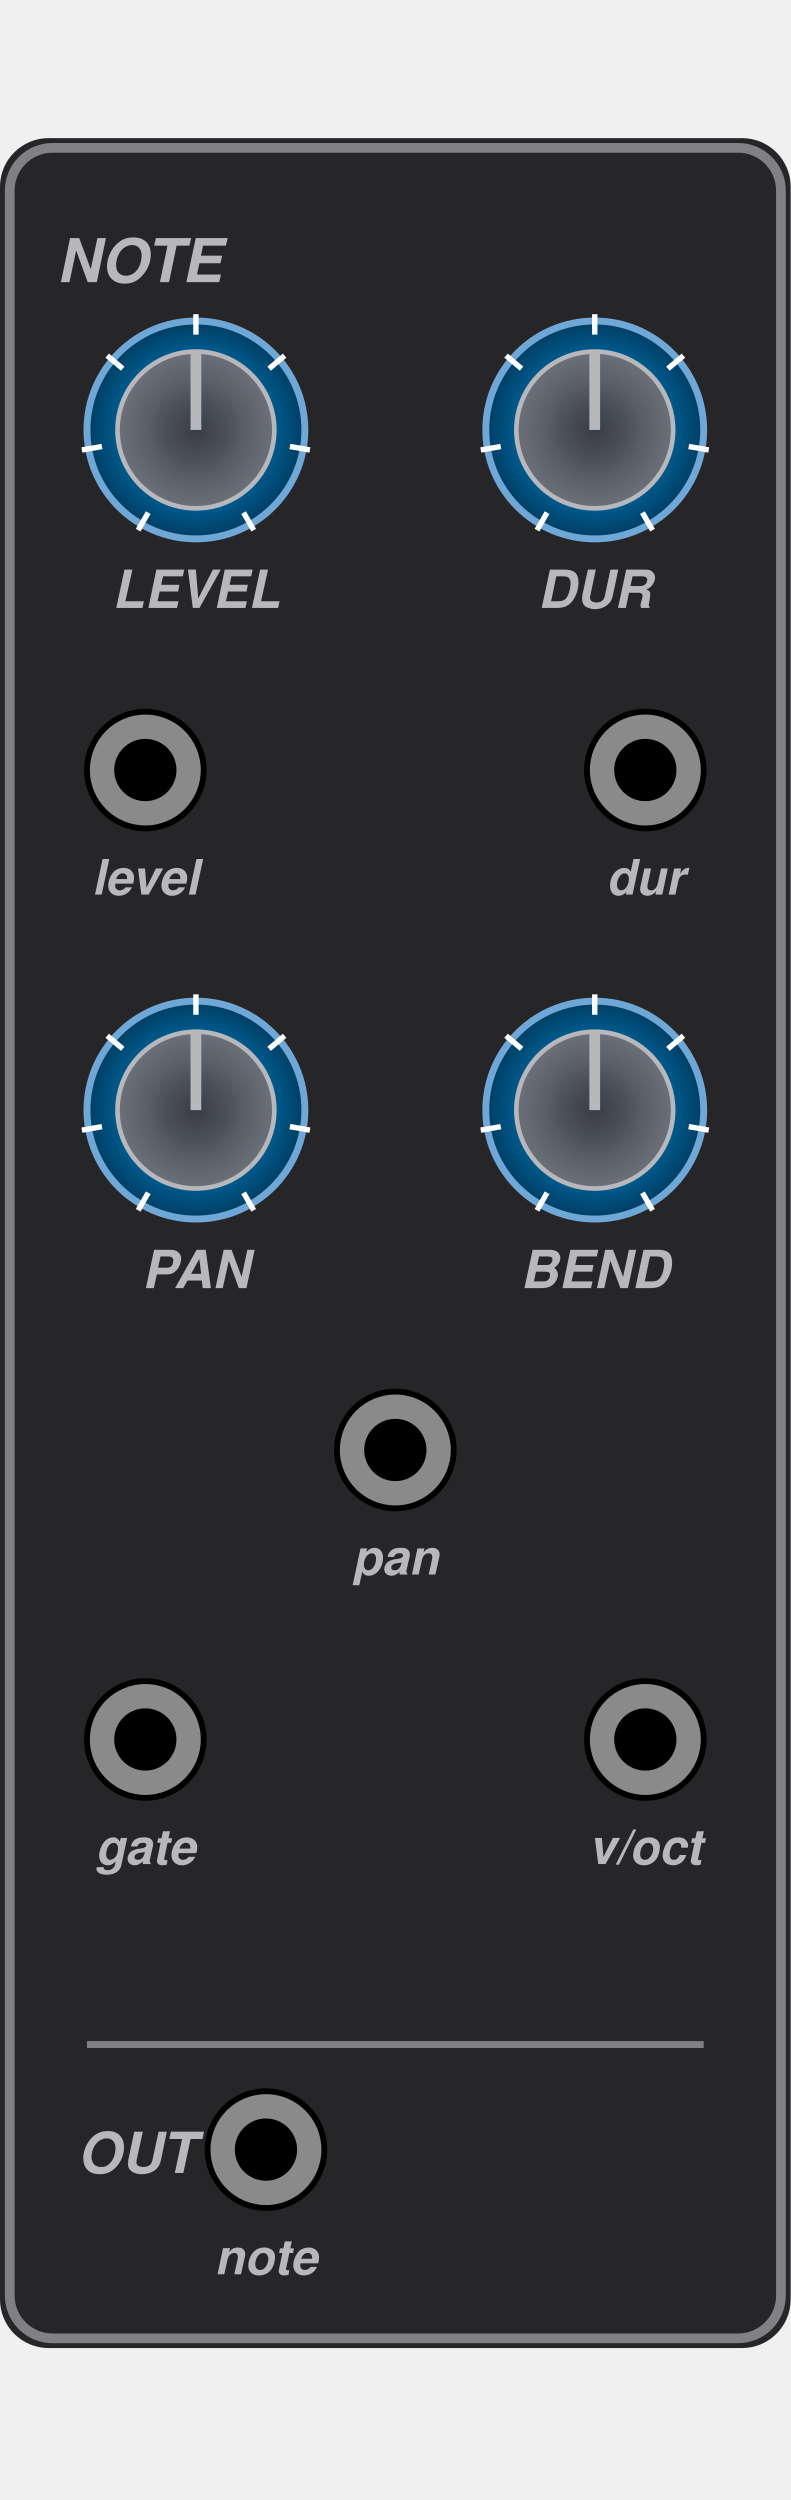
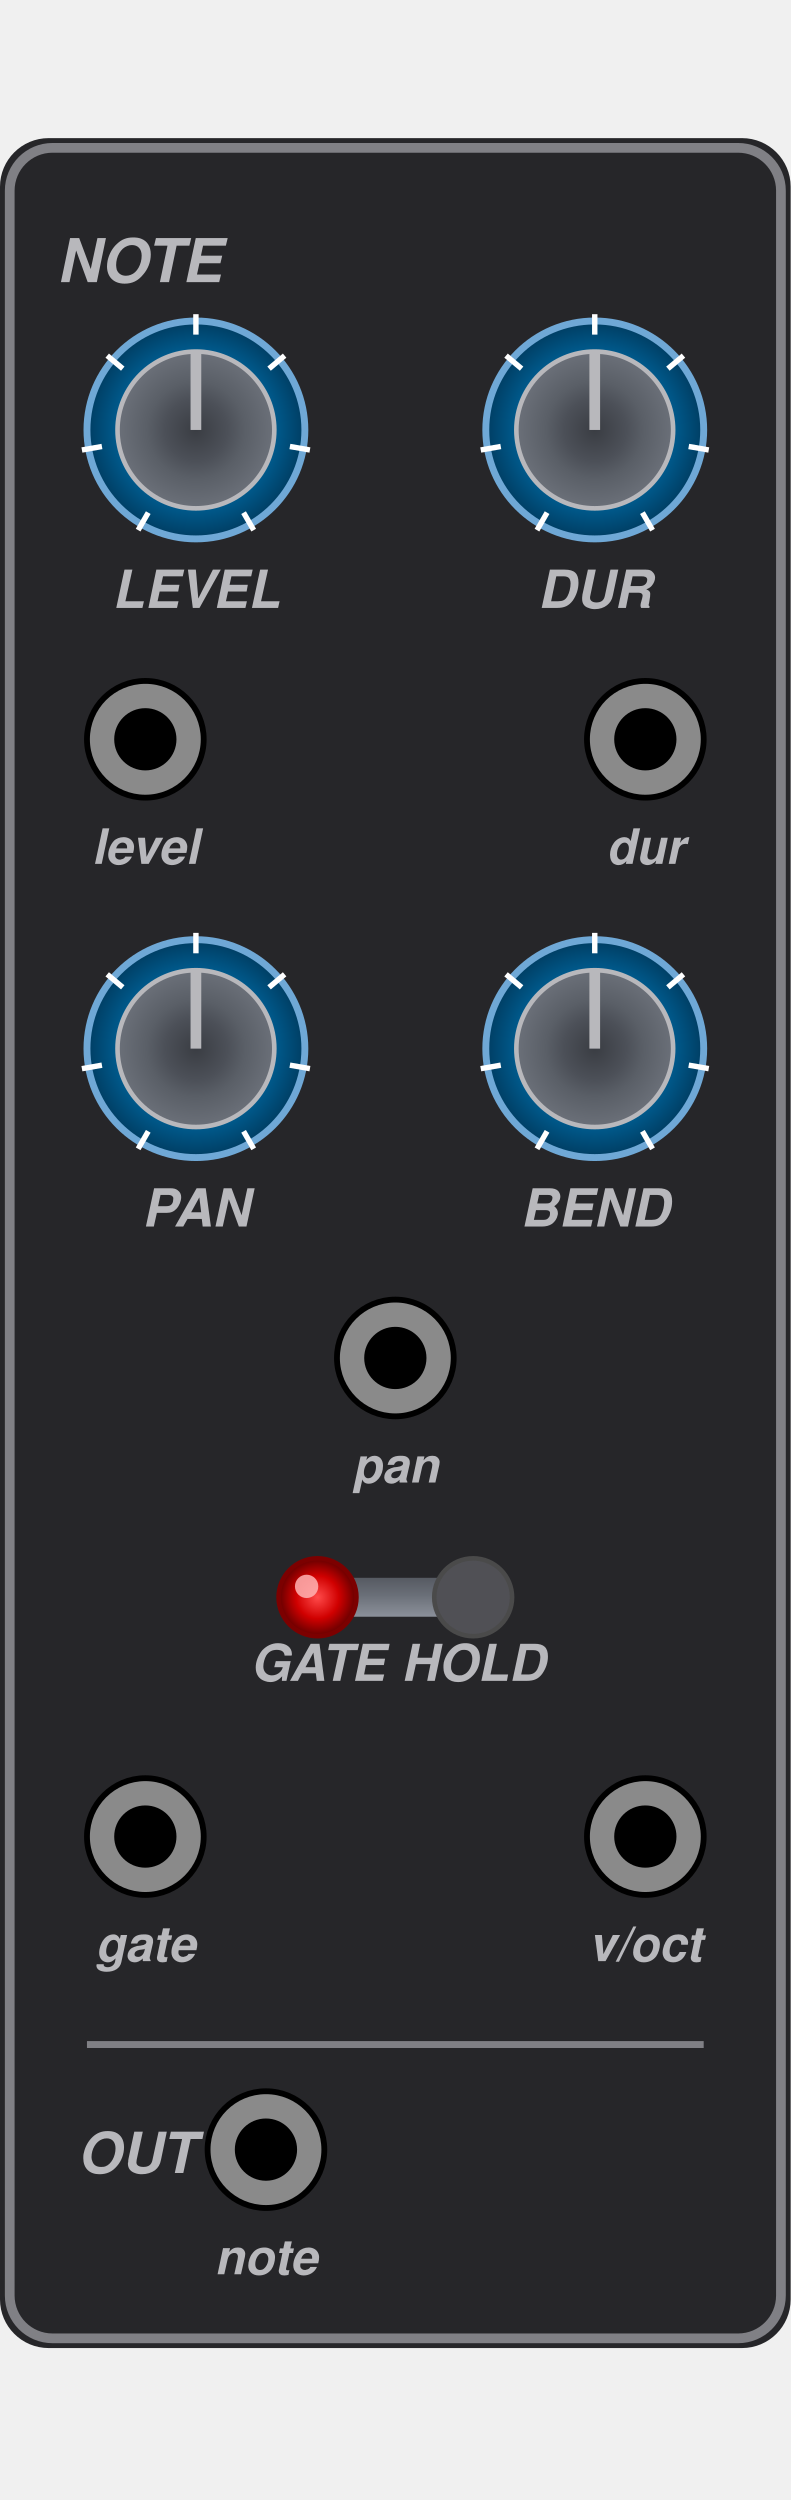
<svg xmlns="http://www.w3.org/2000/svg" width="40.64mm" height="128.5mm" viewBox="3.9 0 40.64 128.5" font-family="Arial Narrow, Helvetica, Arial, sans-serif">
  <defs>
    <linearGradient id="metalStripV" x1="0" y1="0" x2="1" y2="0">
      <stop offset="0" stop-color="#565a62" />
      <stop offset="0.45" stop-color="#6a6f78" />
      <stop offset="0.7" stop-color="#7a7f88" />
      <stop offset="1" stop-color="#8b909a" />
    </linearGradient>
    <linearGradient id="metalStripH" x1="0" y1="0" x2="0" y2="1">
      <stop offset="0" stop-color="#565a62" />
      <stop offset="0.45" stop-color="#6a6f78" />
      <stop offset="0.7" stop-color="#7a7f88" />
      <stop offset="1" stop-color="#8b909a" />
    </linearGradient>
    <radialGradient id="metalDisc">
      <stop offset="0" stop-color="#565a62" />
      <stop offset="0.45" stop-color="#6a6f78" />
      <stop offset="0.7" stop-color="#7a7f88" />
      <stop offset="1" stop-color="#8b909a" />
    </radialGradient>
    <radialGradient id="blueRing">
      <stop offset="0" stop-color="#1688cc" />
      <stop offset="0.55" stop-color="#006da8" />
      <stop offset="1" stop-color="#003d62" />
    </radialGradient>
    <radialGradient id="orangeRing">
      <stop offset="0" stop-color="#f2953a" />
      <stop offset="0.55" stop-color="#d06b00" />
      <stop offset="1" stop-color="#6f3800" />
    </radialGradient>
    <radialGradient id="greenRing">
      <stop offset="0" stop-color="#3ec06a" />
      <stop offset="0.55" stop-color="#149146" />
      <stop offset="1" stop-color="#0a4a24" />
    </radialGradient>
    <radialGradient id="purpleRing">
      <stop offset="0" stop-color="#a07ae0" />
      <stop offset="0.55" stop-color="#7548c0" />
      <stop offset="1" stop-color="#3d2268" />
    </radialGradient>
    <radialGradient id="blueDial">
      <stop offset="0" stop-color="#1d79b7" />
      <stop offset="0.6" stop-color="#00639a" />
      <stop offset="1" stop-color="#00456e" />
    </radialGradient>
    <radialGradient id="knobCap">
      <stop offset="0" stop-color="#3a3d43" />
      <stop offset="0.4" stop-color="#4c5058" />
      <stop offset="0.62" stop-color="#5a5f67" />
      <stop offset="1" stop-color="#6b7079" />
    </radialGradient>
    <radialGradient id="redLed">
      <stop offset="0" stop-color="#ff4a4a" />
      <stop offset="0.55" stop-color="#d00000" />
      <stop offset="1" stop-color="#650000" />
    </radialGradient>
    <radialGradient id="greenLed">
      <stop offset="0" stop-color="#5cf07a" />
      <stop offset="0.55" stop-color="#12a531" />
      <stop offset="1" stop-color="#054d15" />
    </radialGradient>
    <radialGradient id="orangeLed">
      <stop offset="0" stop-color="#ffbf5c" />
      <stop offset="0.55" stop-color="#ef7d00" />
      <stop offset="1" stop-color="#7a3a00" />
    </radialGradient>
  </defs>
  <g transform="translate(3.9 7.0994)">
    <rect x="0" y="0" width="40.64" height="113.591" rx="2.5" fill="#262629" />
    <rect x="0.5" y="0.5" width="39.64" height="112.591" rx="2.2" fill="none" stroke="#808085" stroke-width="0.5" />
    <text x="7.158" y="7.4" font-size="3.106" font-weight="700" font-style="italic" fill="#b8b8bc" text-anchor="middle" font-family="Arial Narrow, Helvetica, Arial, sans-serif">NOTE</text>
    <g data-wcoast-param="level" data-wcoast-cx="10.07" data-wcoast-cy="15" data-wcoast-angle-min="-150" data-wcoast-angle-max="150">
      <circle cx="10.07" cy="15" r="5.6" fill="url(#blueRing)" stroke="#6fa8d6" stroke-width="0.355" />
      <circle cx="10.07" cy="15" r="4.03" fill="url(#knobCap)" stroke="#b8b8bc" stroke-width="0.237" />
      <g data-wcoast-role="indicator">
        <line x1="7.62" y1="19.25" x2="7.10" y2="20.15" stroke="#ffffff" stroke-width="0.278" />
        <line x1="5.24" y1="15.85" x2="4.21" y2="16.03" stroke="#ffffff" stroke-width="0.278" />
        <line x1="6.31" y1="11.85" x2="5.51" y2="11.18" stroke="#ffffff" stroke-width="0.278" />
        <line x1="10.07" y1="10.10" x2="10.07" y2="9.05" stroke="#ffffff" stroke-width="0.278" />
        <line x1="13.83" y1="11.85" x2="14.63" y2="11.18" stroke="#ffffff" stroke-width="0.278" />
        <line x1="14.90" y1="15.85" x2="15.93" y2="16.03" stroke="#ffffff" stroke-width="0.278" />
        <line x1="12.52" y1="19.25" x2="13.04" y2="20.15" stroke="#ffffff" stroke-width="0.278" />
        <line x1="10.07" y1="15" x2="10.07" y2="10.97" stroke="#b8b8bc" stroke-width="0.55" />
      </g>
    </g>
    <text x="10.07" y="24.148" font-size="2.706" font-weight="700" font-style="italic" fill="#b8b8bc" text-anchor="middle" font-family="Arial Narrow, Helvetica, Arial, sans-serif">LEVEL</text>
    <g data-wcoast-param="duration" data-wcoast-cx="30.57" data-wcoast-cy="15" data-wcoast-angle-min="-150" data-wcoast-angle-max="150">
      <circle cx="30.57" cy="15" r="5.6" fill="url(#blueRing)" stroke="#6fa8d6" stroke-width="0.355" />
      <circle cx="30.57" cy="15" r="4.03" fill="url(#knobCap)" stroke="#b8b8bc" stroke-width="0.237" />
      <g data-wcoast-role="indicator">
        <line x1="28.12" y1="19.25" x2="27.60" y2="20.15" stroke="#ffffff" stroke-width="0.278" />
        <line x1="25.74" y1="15.85" x2="24.71" y2="16.03" stroke="#ffffff" stroke-width="0.278" />
        <line x1="26.81" y1="11.85" x2="26.01" y2="11.18" stroke="#ffffff" stroke-width="0.278" />
        <line x1="30.57" y1="10.10" x2="30.57" y2="9.05" stroke="#ffffff" stroke-width="0.278" />
        <line x1="34.33" y1="11.85" x2="35.13" y2="11.18" stroke="#ffffff" stroke-width="0.278" />
        <line x1="35.40" y1="15.85" x2="36.43" y2="16.03" stroke="#ffffff" stroke-width="0.278" />
        <line x1="33.02" y1="19.25" x2="33.54" y2="20.15" stroke="#ffffff" stroke-width="0.278" />
        <line x1="30.57" y1="15" x2="30.57" y2="10.97" stroke="#b8b8bc" stroke-width="0.55" />
      </g>
    </g>
    <text x="30.57" y="24.148" font-size="2.706" font-weight="700" font-style="italic" fill="#b8b8bc" text-anchor="middle" font-family="Arial Narrow, Helvetica, Arial, sans-serif">DUR</text>
-     <g data-wcoast-port="levelIn" data-wcoast-cx="7.47" data-wcoast-cy="32.48">
-       <circle cx="7.47" cy="32.48" r="3" fill="#8a8a8a" stroke="#000000" stroke-width="0.3" />
-       <circle cx="7.47" cy="32.48" r="1.6" fill="#000000" />
+     <g data-wcoast-port="levelIn" data-wcoast-cx="7.47" data-wcoast-cy="30.9">
+       <circle cx="7.47" cy="30.9" r="3" fill="#8a8a8a" stroke="#000000" stroke-width="0.3" />
+       <circle cx="7.47" cy="30.9" r="1.6" fill="#000000" />
    </g>
-     <text x="7.47" y="38.884" font-size="2.506" font-weight="700" font-style="italic" fill="#b8b8bc" text-anchor="middle" font-family="Arial Narrow, Helvetica, Arial, sans-serif">level</text>
-     <g data-wcoast-port="durIn" data-wcoast-cx="33.17" data-wcoast-cy="32.48">
-       <circle cx="33.17" cy="32.48" r="3" fill="#8a8a8a" stroke="#000000" stroke-width="0.3" />
-       <circle cx="33.17" cy="32.48" r="1.6" fill="#000000" />
+     <text x="7.47" y="37.304" font-size="2.506" font-weight="700" font-style="italic" fill="#b8b8bc" text-anchor="middle" font-family="Arial Narrow, Helvetica, Arial, sans-serif">level</text>
+     <g data-wcoast-port="durIn" data-wcoast-cx="33.17" data-wcoast-cy="30.9">
+       <circle cx="33.17" cy="30.9" r="3" fill="#8a8a8a" stroke="#000000" stroke-width="0.3" />
+       <circle cx="33.17" cy="30.9" r="1.6" fill="#000000" />
    </g>
-     <text x="33.17" y="38.884" font-size="2.506" font-weight="700" font-style="italic" fill="#b8b8bc" text-anchor="middle" font-family="Arial Narrow, Helvetica, Arial, sans-serif">dur</text>
-     <g data-wcoast-param="pan" data-wcoast-cx="10.07" data-wcoast-cy="49.96" data-wcoast-angle-min="-150" data-wcoast-angle-max="150">
-       <circle cx="10.07" cy="49.96" r="5.6" fill="url(#blueRing)" stroke="#6fa8d6" stroke-width="0.355" />
-       <circle cx="10.07" cy="49.96" r="4.03" fill="url(#knobCap)" stroke="#b8b8bc" stroke-width="0.237" />
+     <text x="33.17" y="37.304" font-size="2.506" font-weight="700" font-style="italic" fill="#b8b8bc" text-anchor="middle" font-family="Arial Narrow, Helvetica, Arial, sans-serif">dur</text>
+     <g data-wcoast-param="pan" data-wcoast-cx="10.07" data-wcoast-cy="46.8" data-wcoast-angle-min="-150" data-wcoast-angle-max="150">
+       <circle cx="10.07" cy="46.8" r="5.6" fill="url(#blueRing)" stroke="#6fa8d6" stroke-width="0.355" />
+       <circle cx="10.07" cy="46.8" r="4.03" fill="url(#knobCap)" stroke="#b8b8bc" stroke-width="0.237" />
      <g data-wcoast-role="indicator">
-         <line x1="7.62" y1="54.21" x2="7.10" y2="55.11" stroke="#ffffff" stroke-width="0.278" />
-         <line x1="5.24" y1="50.81" x2="4.21" y2="50.99" stroke="#ffffff" stroke-width="0.278" />
-         <line x1="6.31" y1="46.81" x2="5.51" y2="46.14" stroke="#ffffff" stroke-width="0.278" />
-         <line x1="10.07" y1="45.06" x2="10.07" y2="44.01" stroke="#ffffff" stroke-width="0.278" />
-         <line x1="13.83" y1="46.81" x2="14.63" y2="46.14" stroke="#ffffff" stroke-width="0.278" />
-         <line x1="14.90" y1="50.81" x2="15.93" y2="50.99" stroke="#ffffff" stroke-width="0.278" />
-         <line x1="12.52" y1="54.21" x2="13.04" y2="55.11" stroke="#ffffff" stroke-width="0.278" />
-         <line x1="10.07" y1="49.96" x2="10.07" y2="45.93" stroke="#b8b8bc" stroke-width="0.55" />
+         <line x1="7.62" y1="51.05" x2="7.10" y2="51.95" stroke="#ffffff" stroke-width="0.278" />
+         <line x1="5.24" y1="47.65" x2="4.21" y2="47.83" stroke="#ffffff" stroke-width="0.278" />
+         <line x1="6.31" y1="43.65" x2="5.51" y2="42.98" stroke="#ffffff" stroke-width="0.278" />
+         <line x1="10.07" y1="41.90" x2="10.07" y2="40.85" stroke="#ffffff" stroke-width="0.278" />
+         <line x1="13.83" y1="43.65" x2="14.63" y2="42.98" stroke="#ffffff" stroke-width="0.278" />
+         <line x1="14.90" y1="47.65" x2="15.93" y2="47.83" stroke="#ffffff" stroke-width="0.278" />
+         <line x1="12.52" y1="51.05" x2="13.04" y2="51.95" stroke="#ffffff" stroke-width="0.278" />
+         <line x1="10.07" y1="46.8" x2="10.07" y2="42.77" stroke="#b8b8bc" stroke-width="0.55" />
      </g>
    </g>
-     <text x="10.07" y="59.108" font-size="2.706" font-weight="700" font-style="italic" fill="#b8b8bc" text-anchor="middle" font-family="Arial Narrow, Helvetica, Arial, sans-serif">PAN</text>
-     <g data-wcoast-param="bendRange" data-wcoast-cx="30.57" data-wcoast-cy="49.96" data-wcoast-angle-min="-150" data-wcoast-angle-max="150">
-       <circle cx="30.57" cy="49.96" r="5.6" fill="url(#blueRing)" stroke="#6fa8d6" stroke-width="0.355" />
-       <circle cx="30.57" cy="49.96" r="4.03" fill="url(#knobCap)" stroke="#b8b8bc" stroke-width="0.237" />
+     <text x="10.07" y="55.948" font-size="2.706" font-weight="700" font-style="italic" fill="#b8b8bc" text-anchor="middle" font-family="Arial Narrow, Helvetica, Arial, sans-serif">PAN</text>
+     <g data-wcoast-param="bendRange" data-wcoast-cx="30.57" data-wcoast-cy="46.8" data-wcoast-angle-min="-150" data-wcoast-angle-max="150">
+       <circle cx="30.57" cy="46.8" r="5.6" fill="url(#blueRing)" stroke="#6fa8d6" stroke-width="0.355" />
+       <circle cx="30.57" cy="46.8" r="4.03" fill="url(#knobCap)" stroke="#b8b8bc" stroke-width="0.237" />
      <g data-wcoast-role="indicator">
-         <line x1="28.12" y1="54.21" x2="27.60" y2="55.11" stroke="#ffffff" stroke-width="0.278" />
-         <line x1="25.74" y1="50.81" x2="24.71" y2="50.99" stroke="#ffffff" stroke-width="0.278" />
-         <line x1="26.81" y1="46.81" x2="26.01" y2="46.14" stroke="#ffffff" stroke-width="0.278" />
-         <line x1="30.57" y1="45.06" x2="30.57" y2="44.01" stroke="#ffffff" stroke-width="0.278" />
-         <line x1="34.33" y1="46.81" x2="35.13" y2="46.14" stroke="#ffffff" stroke-width="0.278" />
-         <line x1="35.40" y1="50.81" x2="36.43" y2="50.99" stroke="#ffffff" stroke-width="0.278" />
-         <line x1="33.02" y1="54.21" x2="33.54" y2="55.11" stroke="#ffffff" stroke-width="0.278" />
-         <line x1="30.57" y1="49.96" x2="30.57" y2="45.93" stroke="#b8b8bc" stroke-width="0.55" />
+         <line x1="28.12" y1="51.05" x2="27.60" y2="51.95" stroke="#ffffff" stroke-width="0.278" />
+         <line x1="25.74" y1="47.65" x2="24.71" y2="47.83" stroke="#ffffff" stroke-width="0.278" />
+         <line x1="26.81" y1="43.65" x2="26.01" y2="42.98" stroke="#ffffff" stroke-width="0.278" />
+         <line x1="30.57" y1="41.90" x2="30.57" y2="40.85" stroke="#ffffff" stroke-width="0.278" />
+         <line x1="34.33" y1="43.65" x2="35.13" y2="42.98" stroke="#ffffff" stroke-width="0.278" />
+         <line x1="35.40" y1="47.65" x2="36.43" y2="47.83" stroke="#ffffff" stroke-width="0.278" />
+         <line x1="33.02" y1="51.05" x2="33.54" y2="51.95" stroke="#ffffff" stroke-width="0.278" />
+         <line x1="30.57" y1="46.8" x2="30.57" y2="42.77" stroke="#b8b8bc" stroke-width="0.55" />
      </g>
    </g>
-     <text x="30.57" y="59.108" font-size="2.706" font-weight="700" font-style="italic" fill="#b8b8bc" text-anchor="middle" font-family="Arial Narrow, Helvetica, Arial, sans-serif">BEND</text>
-     <g data-wcoast-port="panIn" data-wcoast-cx="20.32" data-wcoast-cy="67.43">
-       <circle cx="20.32" cy="67.43" r="3" fill="#8a8a8a" stroke="#000000" stroke-width="0.3" />
-       <circle cx="20.32" cy="67.43" r="1.6" fill="#000000" />
+     <text x="30.57" y="55.948" font-size="2.706" font-weight="700" font-style="italic" fill="#b8b8bc" text-anchor="middle" font-family="Arial Narrow, Helvetica, Arial, sans-serif">BEND</text>
+     <g data-wcoast-port="panIn" data-wcoast-cx="20.32" data-wcoast-cy="62.7">
+       <circle cx="20.32" cy="62.7" r="3" fill="#8a8a8a" stroke="#000000" stroke-width="0.3" />
+       <circle cx="20.32" cy="62.7" r="1.6" fill="#000000" />
    </g>
-     <text x="20.32" y="73.834" font-size="2.506" font-weight="700" font-style="italic" fill="#b8b8bc" text-anchor="middle" font-family="Arial Narrow, Helvetica, Arial, sans-serif">pan</text>
-     <g data-wcoast-port="gateIn" data-wcoast-cx="7.47" data-wcoast-cy="82.31">
-       <circle cx="7.47" cy="82.31" r="3" fill="#8a8a8a" stroke="#000000" stroke-width="0.3" />
-       <circle cx="7.47" cy="82.31" r="1.6" fill="#000000" />
+     <text x="20.32" y="69.104" font-size="2.506" font-weight="700" font-style="italic" fill="#b8b8bc" text-anchor="middle" font-family="Arial Narrow, Helvetica, Arial, sans-serif">pan</text>
+     <g data-wcoast-param="ends">
+       <rect x="16.32" y="74.00" width="8.00" height="2.00" fill="url(#metalStripH)" />
+       <circle cx="16.32" cy="75" r="2" fill="url(#redLed)" stroke="#7c0000" stroke-width="0.237" data-wcoast-role="step-indicator" data-wcoast-step="gate" />
+       <circle cx="15.76" cy="74.44" r="0.60" fill="#ffb4b4" opacity="0.85" data-wcoast-role="led-gloss" pointer-events="none" />
+       <text x="16.32" y="79.3" font-size="2.606" font-weight="700" font-style="italic" fill="#b8b8bc" text-anchor="middle" font-family="Arial Narrow, Helvetica, Arial, sans-serif">GATE</text>
+       <circle cx="24.32" cy="75" r="2" fill="#505055" stroke="#4a4a4a" stroke-width="0.237" data-wcoast-role="step-indicator" data-wcoast-step="hold" />
+       <circle cx="23.76" cy="74.44" r="0.60" fill="#ffb4b4" opacity="0" data-wcoast-role="led-gloss" pointer-events="none" />
+       <text x="24.32" y="79.3" font-size="2.606" font-weight="700" font-style="italic" fill="#b8b8bc" text-anchor="middle" font-family="Arial Narrow, Helvetica, Arial, sans-serif">HOLD</text>
    </g>
-     <text x="7.47" y="88.714" font-size="2.506" font-weight="700" font-style="italic" fill="#b8b8bc" text-anchor="middle" font-family="Arial Narrow, Helvetica, Arial, sans-serif">gate</text>
-     <g data-wcoast-port="pitchIn" data-wcoast-cx="33.17" data-wcoast-cy="82.31">
-       <circle cx="33.17" cy="82.31" r="3" fill="#8a8a8a" stroke="#000000" stroke-width="0.3" />
-       <circle cx="33.17" cy="82.31" r="1.6" fill="#000000" />
+     <g data-wcoast-port="gateIn" data-wcoast-cx="7.47" data-wcoast-cy="87.3">
+       <circle cx="7.47" cy="87.3" r="3" fill="#8a8a8a" stroke="#000000" stroke-width="0.3" />
+       <circle cx="7.47" cy="87.3" r="1.6" fill="#000000" />
    </g>
-     <text x="33.17" y="88.714" font-size="2.506" font-weight="700" font-style="italic" fill="#b8b8bc" text-anchor="middle" font-family="Arial Narrow, Helvetica, Arial, sans-serif">v/oct</text>
+     <text x="7.47" y="93.704" font-size="2.506" font-weight="700" font-style="italic" fill="#b8b8bc" text-anchor="middle" font-family="Arial Narrow, Helvetica, Arial, sans-serif">gate</text>
+     <g data-wcoast-port="pitchIn" data-wcoast-cx="33.17" data-wcoast-cy="87.3">
+       <circle cx="33.17" cy="87.3" r="3" fill="#8a8a8a" stroke="#000000" stroke-width="0.3" />
+       <circle cx="33.17" cy="87.3" r="1.6" fill="#000000" />
+     </g>
+     <text x="33.17" y="93.704" font-size="2.506" font-weight="700" font-style="italic" fill="#b8b8bc" text-anchor="middle" font-family="Arial Narrow, Helvetica, Arial, sans-serif">v/oct</text>
    <line x1="4.47" y1="97.99" x2="36.17" y2="97.99" stroke="#808085" stroke-width="0.355" />
    <text x="3.97" y="104.59" font-size="2.906" font-weight="700" font-style="italic" fill="#b8b8bc" text-anchor="start" font-family="Arial Narrow, Helvetica, Arial, sans-serif">OUT</text>
    <g data-wcoast-port="noteOut" data-wcoast-cx="13.67" data-wcoast-cy="103.3912">
      <circle cx="13.67" cy="103.391" r="3" fill="#8a8a8a" stroke="#000000" stroke-width="0.3" />
      <circle cx="13.67" cy="103.391" r="1.6" fill="#000000" />
    </g>
    <text x="13.67" y="109.796" font-size="2.506" font-weight="700" font-style="italic" fill="#b8b8bc" text-anchor="middle" font-family="Arial Narrow, Helvetica, Arial, sans-serif">note</text>
  </g>
</svg>
